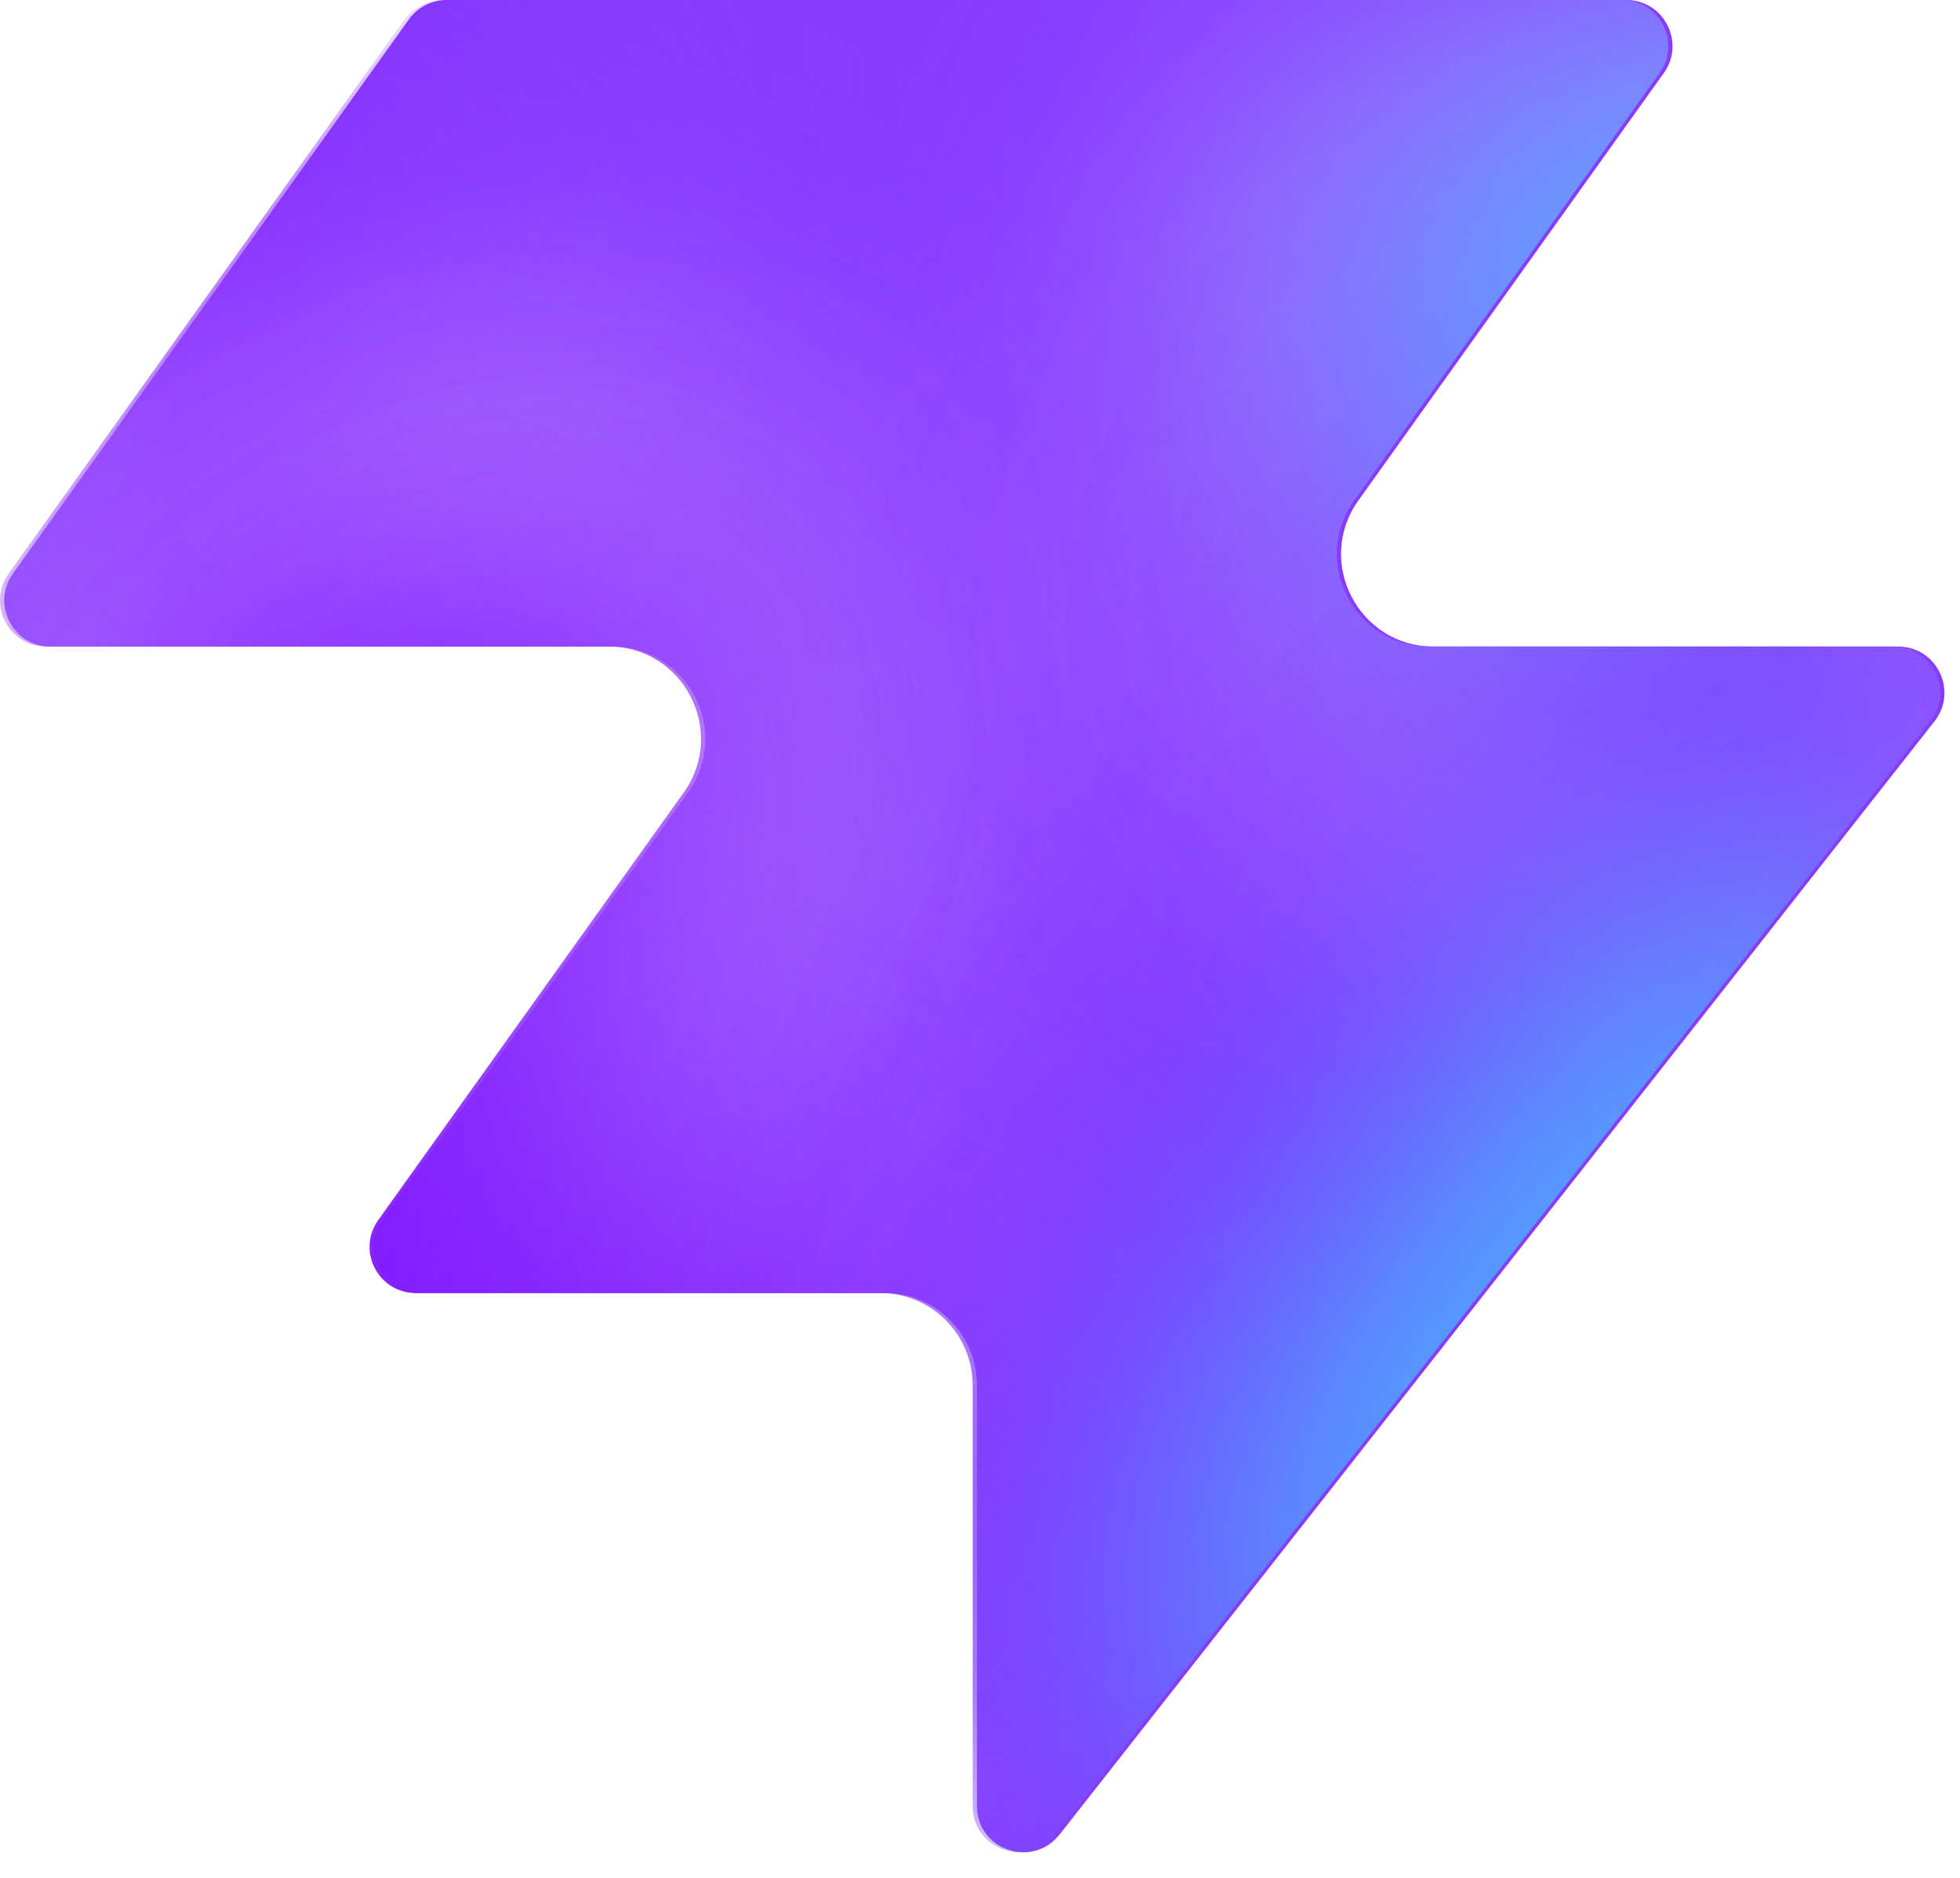
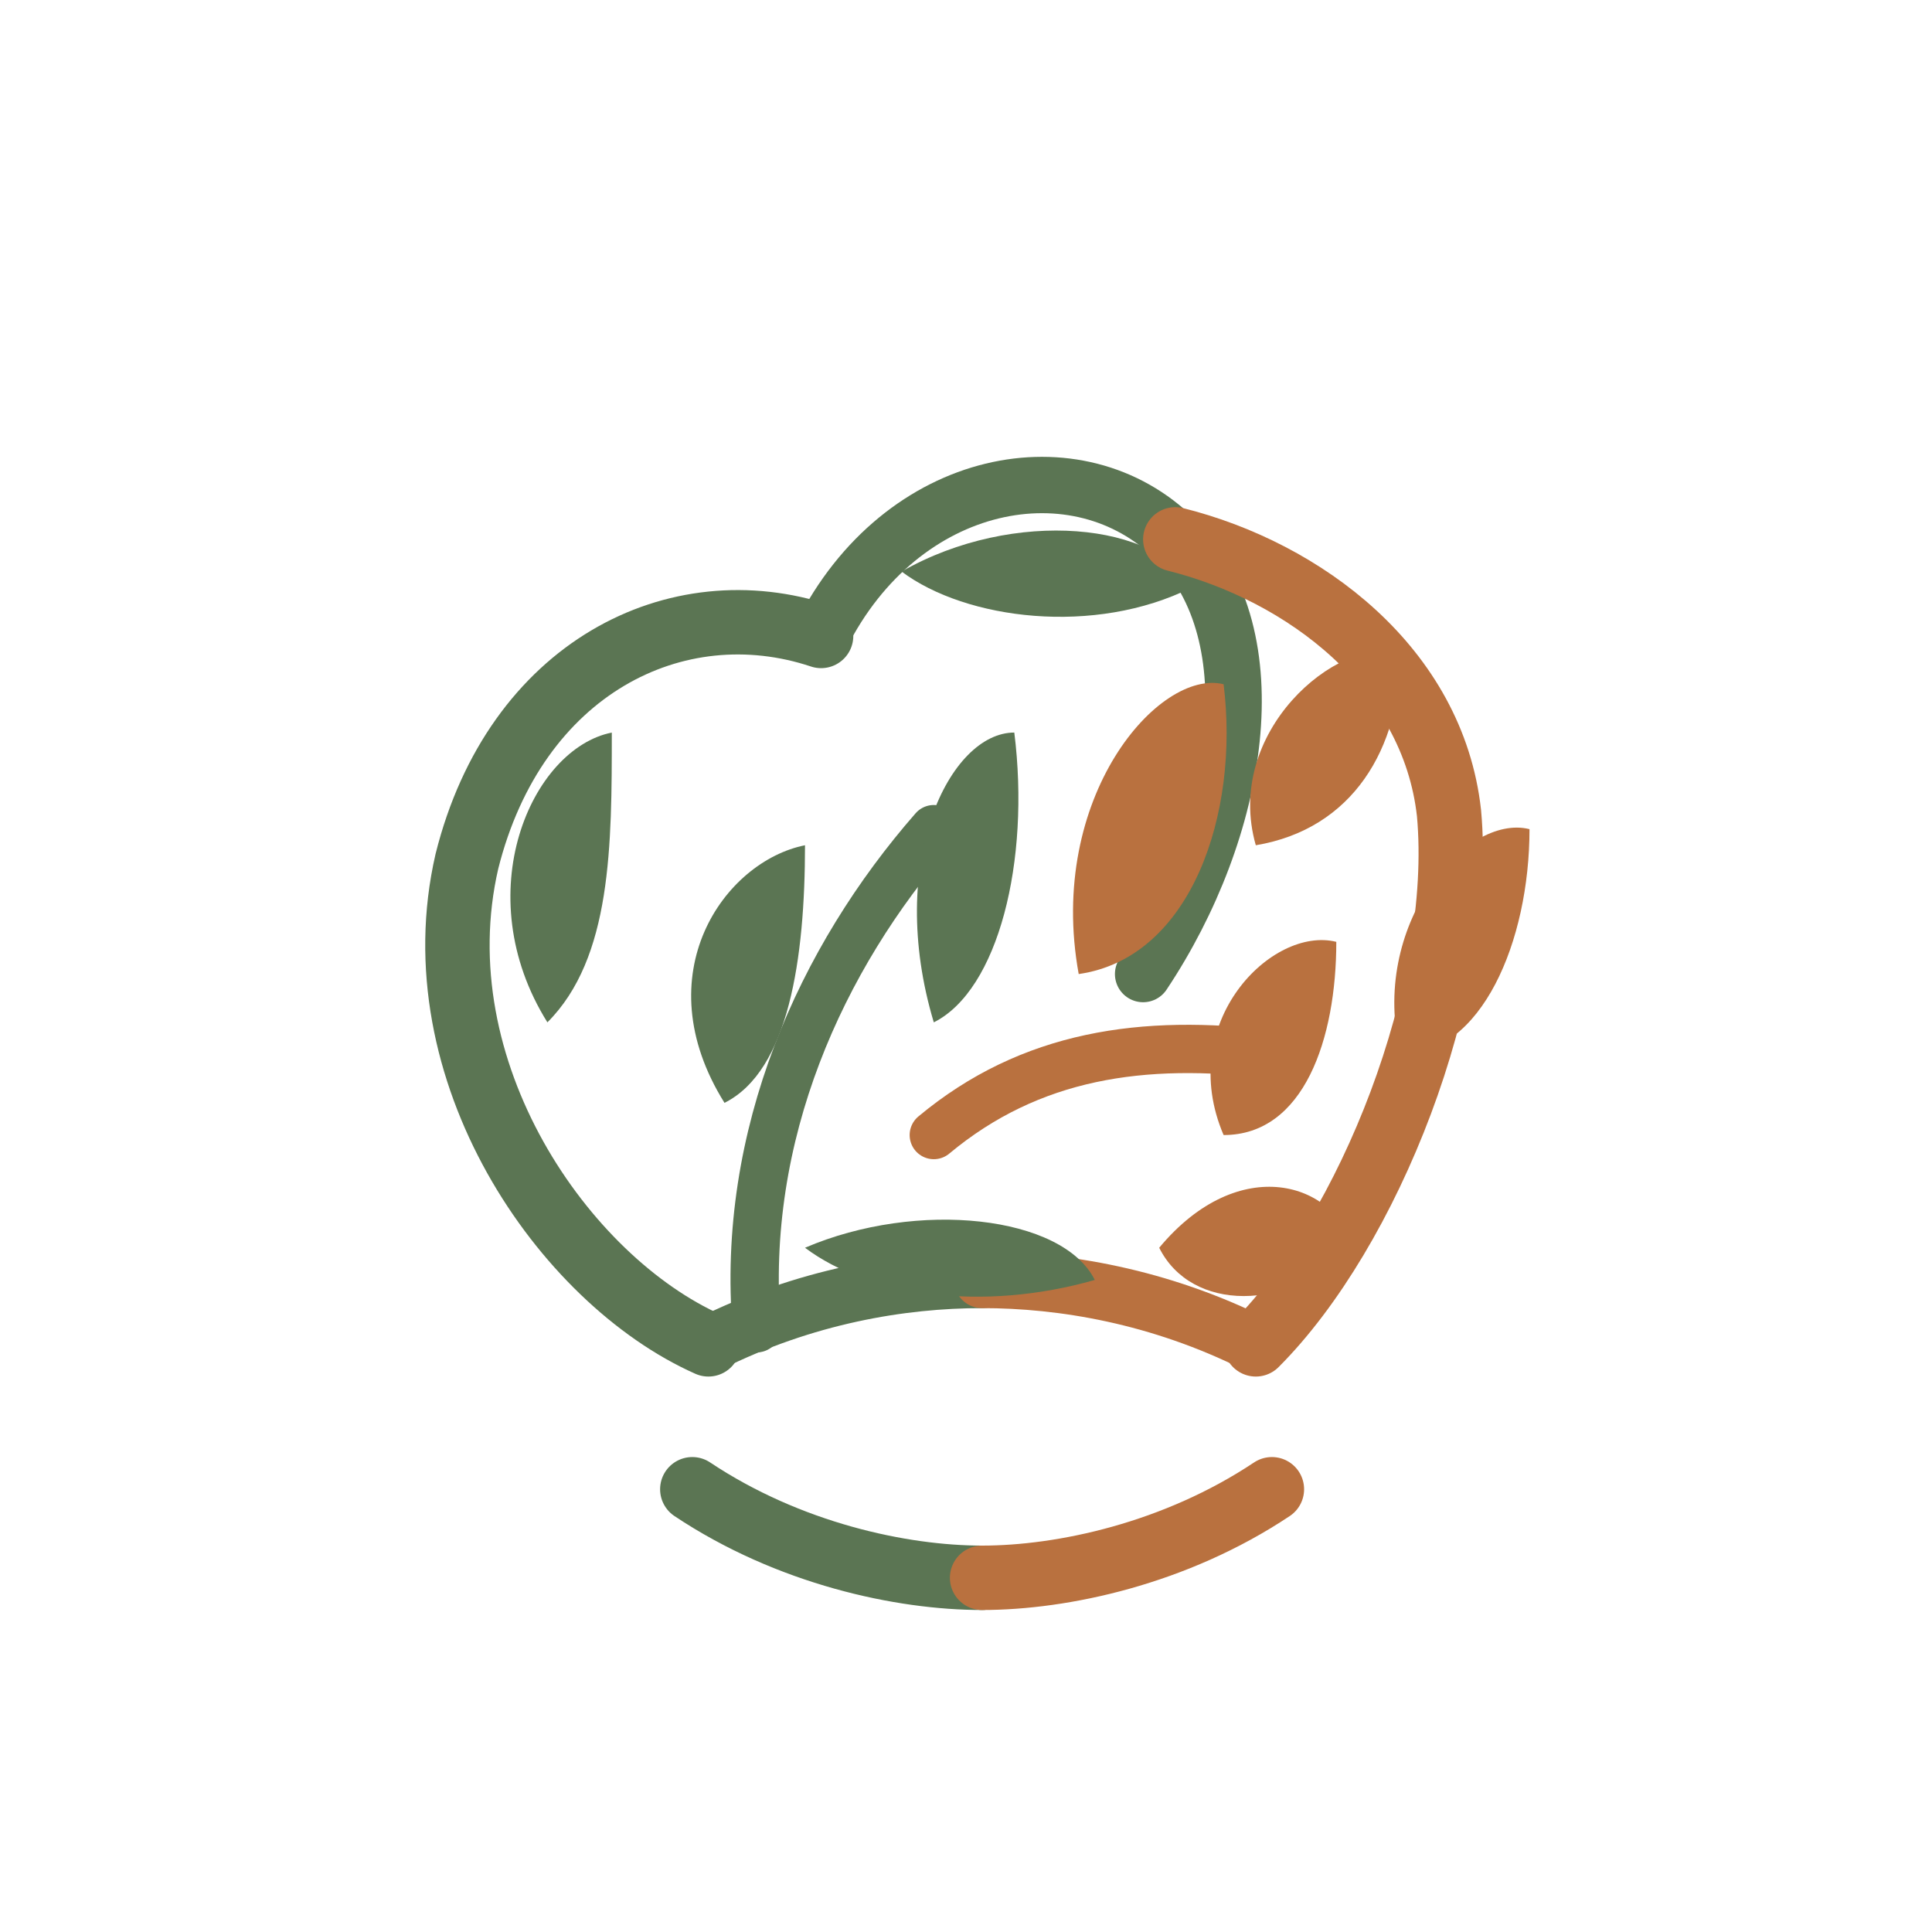
- <svg xmlns="http://www.w3.org/2000/svg" width="48" height="46" fill="none" viewBox="0 0 48 46">
-   <path fill="#863bff" d="M25.946 44.938c-.664.845-2.021.375-2.021-.698V33.937a2.26 2.26 0 0 0-2.262-2.262H10.287c-.92 0-1.456-1.04-.92-1.788l7.48-10.471c1.07-1.497 0-3.578-1.842-3.578H1.237c-.92 0-1.456-1.04-.92-1.788L10.013.474c.214-.297.556-.474.92-.474h28.894c.92 0 1.456 1.04.92 1.788l-7.48 10.471c-1.07 1.498 0 3.579 1.842 3.579h11.377c.943 0 1.473 1.088.89 1.83L25.947 44.94z" style="fill:#863bff;fill:color(display-p3 .525 .23 1);fill-opacity:1" />
-   <mask id="a" width="48" height="46" x="0" y="0" maskUnits="userSpaceOnUse" style="mask-type:alpha">
-     <path fill="#000" d="M25.842 44.938c-.664.844-2.021.375-2.021-.698V33.937a2.26 2.26 0 0 0-2.262-2.262H10.183c-.92 0-1.456-1.04-.92-1.788l7.48-10.471c1.07-1.498 0-3.579-1.842-3.579H1.133c-.92 0-1.456-1.04-.92-1.787L9.91.473c.214-.297.556-.474.92-.474h28.894c.92 0 1.456 1.04.92 1.788l-7.48 10.471c-1.07 1.498 0 3.578 1.842 3.578h11.377c.943 0 1.473 1.088.89 1.832L25.843 44.94z" style="fill:#000;fill-opacity:1" />
-   </mask>
-   <g mask="url(#a)">
-     <g filter="url(#b)">
-       <ellipse cx="5.508" cy="14.704" fill="#ede6ff" rx="5.508" ry="14.704" style="fill:#ede6ff;fill:color(display-p3 .927 .903 1);fill-opacity:1" transform="matrix(.00324 1 1 -.00324 -4.47 31.516)" />
-     </g>
-     <g filter="url(#c)">
-       <ellipse cx="10.399" cy="29.851" fill="#ede6ff" rx="10.399" ry="29.851" style="fill:#ede6ff;fill:color(display-p3 .927 .903 1);fill-opacity:1" transform="matrix(.00324 1 1 -.00324 -39.328 7.883)" />
-     </g>
-     <g filter="url(#d)">
-       <ellipse cx="5.508" cy="30.487" fill="#7e14ff" rx="5.508" ry="30.487" style="fill:#7e14ff;fill:color(display-p3 .492 .077 1);fill-opacity:1" transform="rotate(89.814 -25.913 -14.639)scale(1 -1)" />
-     </g>
-     <g filter="url(#e)">
-       <ellipse cx="5.508" cy="30.599" fill="#7e14ff" rx="5.508" ry="30.599" style="fill:#7e14ff;fill:color(display-p3 .492 .077 1);fill-opacity:1" transform="rotate(89.814 -32.644 -3.334)scale(1 -1)" />
-     </g>
-     <g filter="url(#f)">
-       <ellipse cx="5.508" cy="30.599" fill="#7e14ff" rx="5.508" ry="30.599" style="fill:#7e14ff;fill:color(display-p3 .492 .077 1);fill-opacity:1" transform="matrix(.00324 1 1 -.00324 -34.34 30.47)" />
-     </g>
-     <g filter="url(#g)">
-       <ellipse cx="14.072" cy="22.078" fill="#ede6ff" rx="14.072" ry="22.078" style="fill:#ede6ff;fill:color(display-p3 .927 .903 1);fill-opacity:1" transform="rotate(93.35 24.506 48.493)scale(-1 1)" />
-     </g>
-     <g filter="url(#h)">
-       <ellipse cx="3.47" cy="21.501" fill="#7e14ff" rx="3.47" ry="21.501" style="fill:#7e14ff;fill:color(display-p3 .492 .077 1);fill-opacity:1" transform="rotate(89.009 28.708 47.59)scale(-1 1)" />
-     </g>
-     <g filter="url(#i)">
-       <ellipse cx="3.47" cy="21.501" fill="#7e14ff" rx="3.47" ry="21.501" style="fill:#7e14ff;fill:color(display-p3 .492 .077 1);fill-opacity:1" transform="rotate(89.009 28.708 47.59)scale(-1 1)" />
-     </g>
-     <g filter="url(#j)">
-       <ellipse cx=".387" cy="8.972" fill="#7e14ff" rx="4.407" ry="29.108" style="fill:#7e14ff;fill:color(display-p3 .492 .077 1);fill-opacity:1" transform="rotate(39.51 .387 8.972)" />
-     </g>
-     <g filter="url(#k)">
-       <ellipse cx="47.523" cy="-6.092" fill="#7e14ff" rx="4.407" ry="29.108" style="fill:#7e14ff;fill:color(display-p3 .492 .077 1);fill-opacity:1" transform="rotate(37.892 47.523 -6.092)" />
-     </g>
-     <g filter="url(#l)">
-       <ellipse cx="41.412" cy="6.333" fill="#47bfff" rx="5.971" ry="9.665" style="fill:#47bfff;fill:color(display-p3 .28 .748 1);fill-opacity:1" transform="rotate(37.892 41.412 6.333)" />
-     </g>
-     <g filter="url(#m)">
-       <ellipse cx="-1.879" cy="38.332" fill="#7e14ff" rx="4.407" ry="29.108" style="fill:#7e14ff;fill:color(display-p3 .492 .077 1);fill-opacity:1" transform="rotate(37.892 -1.88 38.332)" />
-     </g>
-     <g filter="url(#n)">
-       <ellipse cx="-1.879" cy="38.332" fill="#7e14ff" rx="4.407" ry="29.108" style="fill:#7e14ff;fill:color(display-p3 .492 .077 1);fill-opacity:1" transform="rotate(37.892 -1.88 38.332)" />
-     </g>
-     <g filter="url(#o)">
-       <ellipse cx="35.651" cy="29.907" fill="#7e14ff" rx="4.407" ry="29.108" style="fill:#7e14ff;fill:color(display-p3 .492 .077 1);fill-opacity:1" transform="rotate(37.892 35.651 29.907)" />
-     </g>
-     <g filter="url(#p)">
-       <ellipse cx="38.418" cy="32.4" fill="#47bfff" rx="5.971" ry="15.297" style="fill:#47bfff;fill:color(display-p3 .28 .748 1);fill-opacity:1" transform="rotate(37.892 38.418 32.4)" />
-     </g>
-   </g>
-   <defs>
-     <filter id="b" width="60.045" height="41.654" x="-19.77" y="16.149" color-interpolation-filters="sRGB" filterUnits="userSpaceOnUse">
-       <feFlood flood-opacity="0" result="BackgroundImageFix" />
-       <feBlend in="SourceGraphic" in2="BackgroundImageFix" result="shape" />
-       <feGaussianBlur result="effect1_foregroundBlur_2002_17158" stdDeviation="7.659" />
-     </filter>
-     <filter id="c" width="90.34" height="51.437" x="-54.613" y="-7.533" color-interpolation-filters="sRGB" filterUnits="userSpaceOnUse">
-       <feFlood flood-opacity="0" result="BackgroundImageFix" />
-       <feBlend in="SourceGraphic" in2="BackgroundImageFix" result="shape" />
-       <feGaussianBlur result="effect1_foregroundBlur_2002_17158" stdDeviation="7.659" />
-     </filter>
-     <filter id="d" width="79.355" height="29.4" x="-49.64" y="2.03" color-interpolation-filters="sRGB" filterUnits="userSpaceOnUse">
-       <feFlood flood-opacity="0" result="BackgroundImageFix" />
-       <feBlend in="SourceGraphic" in2="BackgroundImageFix" result="shape" />
-       <feGaussianBlur result="effect1_foregroundBlur_2002_17158" stdDeviation="4.596" />
-     </filter>
-     <filter id="e" width="79.579" height="29.4" x="-45.045" y="20.029" color-interpolation-filters="sRGB" filterUnits="userSpaceOnUse">
-       <feFlood flood-opacity="0" result="BackgroundImageFix" />
-       <feBlend in="SourceGraphic" in2="BackgroundImageFix" result="shape" />
-       <feGaussianBlur result="effect1_foregroundBlur_2002_17158" stdDeviation="4.596" />
-     </filter>
-     <filter id="f" width="79.579" height="29.4" x="-43.513" y="21.178" color-interpolation-filters="sRGB" filterUnits="userSpaceOnUse">
-       <feFlood flood-opacity="0" result="BackgroundImageFix" />
-       <feBlend in="SourceGraphic" in2="BackgroundImageFix" result="shape" />
-       <feGaussianBlur result="effect1_foregroundBlur_2002_17158" stdDeviation="4.596" />
-     </filter>
-     <filter id="g" width="74.749" height="58.852" x="15.756" y="-17.901" color-interpolation-filters="sRGB" filterUnits="userSpaceOnUse">
-       <feFlood flood-opacity="0" result="BackgroundImageFix" />
-       <feBlend in="SourceGraphic" in2="BackgroundImageFix" result="shape" />
-       <feGaussianBlur result="effect1_foregroundBlur_2002_17158" stdDeviation="7.659" />
-     </filter>
-     <filter id="h" width="61.377" height="25.362" x="23.548" y="2.284" color-interpolation-filters="sRGB" filterUnits="userSpaceOnUse">
-       <feFlood flood-opacity="0" result="BackgroundImageFix" />
-       <feBlend in="SourceGraphic" in2="BackgroundImageFix" result="shape" />
-       <feGaussianBlur result="effect1_foregroundBlur_2002_17158" stdDeviation="4.596" />
-     </filter>
-     <filter id="i" width="61.377" height="25.362" x="23.548" y="2.284" color-interpolation-filters="sRGB" filterUnits="userSpaceOnUse">
-       <feFlood flood-opacity="0" result="BackgroundImageFix" />
-       <feBlend in="SourceGraphic" in2="BackgroundImageFix" result="shape" />
-       <feGaussianBlur result="effect1_foregroundBlur_2002_17158" stdDeviation="4.596" />
-     </filter>
-     <filter id="j" width="56.045" height="63.649" x="-27.636" y="-22.853" color-interpolation-filters="sRGB" filterUnits="userSpaceOnUse">
-       <feFlood flood-opacity="0" result="BackgroundImageFix" />
-       <feBlend in="SourceGraphic" in2="BackgroundImageFix" result="shape" />
-       <feGaussianBlur result="effect1_foregroundBlur_2002_17158" stdDeviation="4.596" />
-     </filter>
-     <filter id="k" width="54.814" height="64.646" x="20.116" y="-38.415" color-interpolation-filters="sRGB" filterUnits="userSpaceOnUse">
-       <feFlood flood-opacity="0" result="BackgroundImageFix" />
-       <feBlend in="SourceGraphic" in2="BackgroundImageFix" result="shape" />
-       <feGaussianBlur result="effect1_foregroundBlur_2002_17158" stdDeviation="4.596" />
-     </filter>
-     <filter id="l" width="33.541" height="35.313" x="24.641" y="-11.323" color-interpolation-filters="sRGB" filterUnits="userSpaceOnUse">
-       <feFlood flood-opacity="0" result="BackgroundImageFix" />
-       <feBlend in="SourceGraphic" in2="BackgroundImageFix" result="shape" />
-       <feGaussianBlur result="effect1_foregroundBlur_2002_17158" stdDeviation="4.596" />
-     </filter>
-     <filter id="m" width="54.814" height="64.646" x="-29.286" y="6.009" color-interpolation-filters="sRGB" filterUnits="userSpaceOnUse">
-       <feFlood flood-opacity="0" result="BackgroundImageFix" />
-       <feBlend in="SourceGraphic" in2="BackgroundImageFix" result="shape" />
-       <feGaussianBlur result="effect1_foregroundBlur_2002_17158" stdDeviation="4.596" />
-     </filter>
-     <filter id="n" width="54.814" height="64.646" x="-29.286" y="6.009" color-interpolation-filters="sRGB" filterUnits="userSpaceOnUse">
-       <feFlood flood-opacity="0" result="BackgroundImageFix" />
-       <feBlend in="SourceGraphic" in2="BackgroundImageFix" result="shape" />
-       <feGaussianBlur result="effect1_foregroundBlur_2002_17158" stdDeviation="4.596" />
-     </filter>
-     <filter id="o" width="54.814" height="64.646" x="8.244" y="-2.416" color-interpolation-filters="sRGB" filterUnits="userSpaceOnUse">
-       <feFlood flood-opacity="0" result="BackgroundImageFix" />
-       <feBlend in="SourceGraphic" in2="BackgroundImageFix" result="shape" />
-       <feGaussianBlur result="effect1_foregroundBlur_2002_17158" stdDeviation="4.596" />
-     </filter>
-     <filter id="p" width="39.409" height="43.623" x="18.713" y="10.588" color-interpolation-filters="sRGB" filterUnits="userSpaceOnUse">
-       <feFlood flood-opacity="0" result="BackgroundImageFix" />
-       <feBlend in="SourceGraphic" in2="BackgroundImageFix" result="shape" />
-       <feGaussianBlur result="effect1_foregroundBlur_2002_17158" stdDeviation="4.596" />
-     </filter>
-   </defs>
+ <svg xmlns="http://www.w3.org/2000/svg" width="64" height="64" viewBox="0 0 240 210" fill="none">
+   <path d="M 86 170 C 98 178 112 181 122 181" stroke="#5B7553" stroke-width="8" stroke-linecap="round" />
+   <path d="M 122 181 C 132 181 146 178 158 170" stroke="#B9713F" stroke-width="8" stroke-linecap="round" />
+   <path d="M 88 152 C 100 146 112 144 122 144" stroke="#5B7553" stroke-width="7" stroke-linecap="round" />
+   <path d="M 122 144 C 132 144 144 146 156 152" stroke="#B9713F" stroke-width="7" stroke-linecap="round" />
+   <path d="M 88 152 C 70 144 52 118 58 92 C 64 68 84 58 102 64" stroke="#5B7553" stroke-width="8" stroke-linecap="round" />
+   <path d="M 102 64 C 112 44 134 40 146 52 C 158 64 154 88 142 106" stroke="#5B7553" stroke-width="7" stroke-linecap="round" />
+   <path d="M 94 150 C 92 126 102 104 116 88" stroke="#5B7553" stroke-width="6" stroke-linecap="round" />
+   <path d="M 68 112 C 58 96 66 78 76 76 C 76 90 76 104 68 112 Z" fill="#5B7553" />
+   <path d="M 90 122 C 80 106 90 92 100 90 C 100 104 98 118 90 122 Z" fill="#5B7553" />
+   <path d="M 116 112 C 110 92 118 76 126 76 C 128 92 124 108 116 112 Z" fill="#5B7553" />
+   <path d="M 112 56 C 126 48 144 50 148 58 C 136 64 120 62 112 56 Z" fill="#5B7553" />
+   <path d="M 100 140 C 114 134 132 136 136 144 C 122 148 108 146 100 140 Z" fill="#5B7553" />
+   <path d="M 146 52 C 162 56 178 68 180 86 C 182 108 170 138 156 152" stroke="#B9713F" stroke-width="8" stroke-linecap="round" />
+   <path d="M 116 126 C 128 116 142 114 158 116" stroke="#B9713F" stroke-width="6" stroke-linecap="round" />
+   <path d="M 134 106 C 130 84 144 68 152 70 C 154 86 148 104 134 106 Z" fill="#B9713F" />
+   <path d="M 156 90 C 152 76 166 64 174 66 C 174 78 168 88 156 90 Z" fill="#B9713F" />
+   <path d="M 174 116 C 170 100 182 86 190 88 C 190 102 184 116 174 116 Z" fill="#B9713F" />
+   <path d="M 152 126 C 146 112 158 100 166 102 C 166 114 162 126 152 126 Z" fill="#B9713F" />
+   <path d="M 144 140 C 154 128 166 132 168 140 C 160 148 148 148 144 140 Z" fill="#B9713F" />
</svg>
